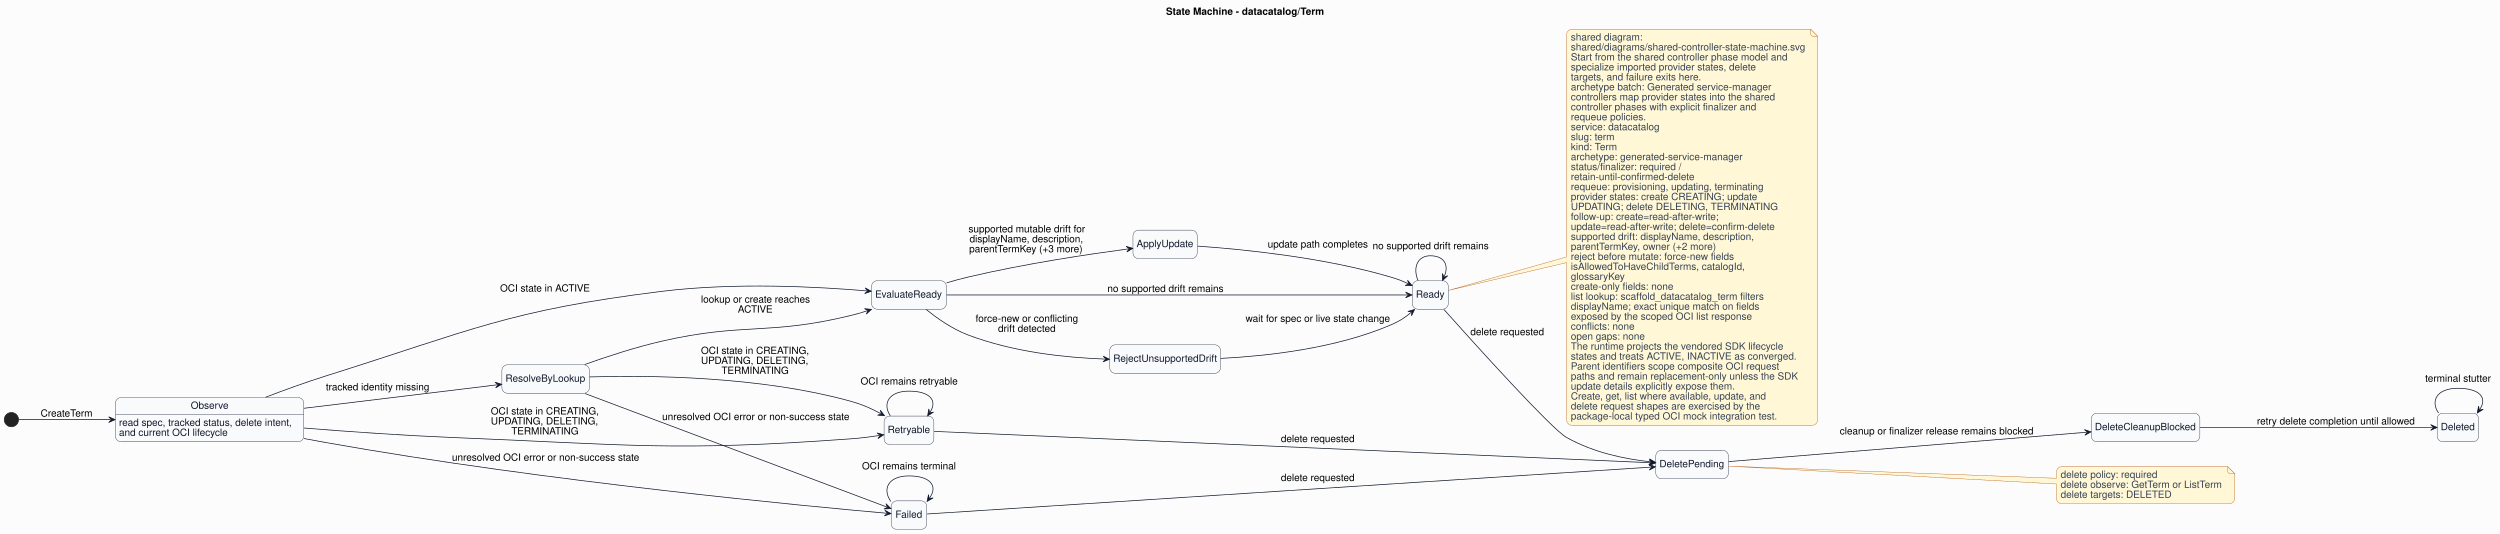
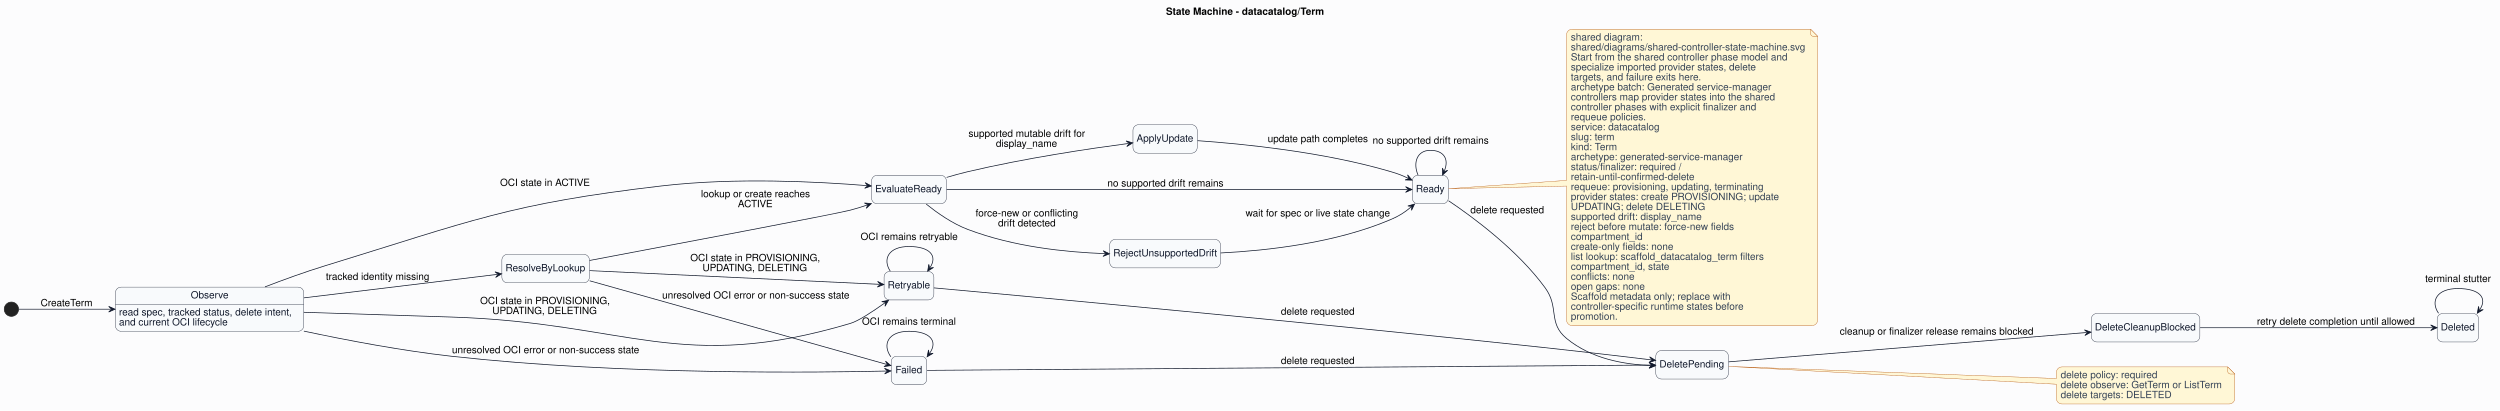
- <svg xmlns="http://www.w3.org/2000/svg" contentStyleType="text/css" data-diagram-type="STATE" height="749px" preserveAspectRatio="none" style="width:3509px;height:749px;background:#FCFCFD;" version="1.1" viewBox="0 0 3509 749" width="3509px" zoomAndPan="magnify">
+ <svg xmlns="http://www.w3.org/2000/svg" contentStyleType="text/css" data-diagram-type="STATE" height="576px" preserveAspectRatio="none" style="width:3509px;height:576px;background:#FCFCFD;" version="1.1" viewBox="0 0 3509 576" width="3509px" zoomAndPan="magnify">
  <defs />
  <g>
-     <rect fill="#FCFCFD" height="749" style="stroke:none;stroke-width:1;" width="3509" x="0" y="0" />
+     <rect fill="#FCFCFD" height="576" style="stroke:none;stroke-width:1;" width="3509" x="0" y="0" />
    <g class="title" data-source-line="10">
      <text fill="#000000" font-family="Helvetica" font-size="14" font-weight="bold" lengthAdjust="spacing" textLength="222.503" x="1636.502" y="20.78">State Machine - datacatalog/Term</text>
    </g>
    <g class="entity" data-qualified-name="observe" id="ent0002">
-       <rect fill="#F8FAFC" height="62" rx="8" ry="8" style="stroke:#0F172A;stroke-width:0.5;" width="264.364" x="162" y="558" />
-       <line style="stroke:#0F172A;stroke-width:0.5;" x1="162" x2="426.364" y1="582" y2="582" />
-       <text fill="#0F172A" font-family="Helvetica" font-size="14" lengthAdjust="spacing" textLength="52.91" x="267.727" y="573.78">Observe</text>
-       <text fill="#0F172A" font-family="Helvetica" font-size="14" lengthAdjust="spacing" textLength="244.364" x="167" y="597.78">read spec, tracked status, delete intent,</text>
-       <text fill="#0F172A" font-family="Helvetica" font-size="14" lengthAdjust="spacing" textLength="153.282" x="167" y="611.78">and current OCI lifecycle</text>
+       <rect fill="#F8FAFC" height="62" rx="8" ry="8" style="stroke:#0F172A;stroke-width:0.5;" width="264.364" x="162" y="403" />
+       <line style="stroke:#0F172A;stroke-width:0.5;" x1="162" x2="426.364" y1="427" y2="427" />
+       <text fill="#0F172A" font-family="Helvetica" font-size="14" lengthAdjust="spacing" textLength="52.91" x="267.727" y="418.78">Observe</text>
+       <text fill="#0F172A" font-family="Helvetica" font-size="14" lengthAdjust="spacing" textLength="244.364" x="167" y="442.78">read spec, tracked status, delete intent,</text>
+       <text fill="#0F172A" font-family="Helvetica" font-size="14" lengthAdjust="spacing" textLength="153.282" x="167" y="456.78">and current OCI lifecycle</text>
    </g>
-     <rect fill="#F8FAFC" height="40" rx="8" ry="8" style="stroke:#0F172A;stroke-width:0.5;" width="104.951" x="1223.36" y="394" />
-     <text fill="#0F172A" font-family="Helvetica" font-size="14" lengthAdjust="spacing" textLength="94.951" x="1228.36" y="417.78">EvaluateReady</text>
-     <rect fill="#F8FAFC" height="40" rx="8" ry="8" style="stroke:#0F172A;stroke-width:0.5;" width="50.469" x="1982.32" y="394" />
-     <text fill="#0F172A" font-family="Helvetica" font-size="14" lengthAdjust="spacing" textLength="40.469" x="1987.32" y="417.78">Ready</text>
-     <rect fill="#F8FAFC" height="40" rx="8" ry="8" style="stroke:#0F172A;stroke-width:0.5;" width="69.917" x="1240.88" y="584" />
-     <text fill="#0F172A" font-family="Helvetica" font-size="14" lengthAdjust="spacing" textLength="59.917" x="1245.88" y="607.78">Retryable</text>
-     <rect fill="#F8FAFC" height="40" rx="8" ry="8" style="stroke:#0F172A;stroke-width:0.5;" width="50" x="1250.84" y="703" />
-     <text fill="#0F172A" font-family="Helvetica" font-size="14" lengthAdjust="spacing" textLength="38.131" x="1256.775" y="726.78">Failed</text>
-     <rect fill="#F8FAFC" height="40" rx="8" ry="8" style="stroke:#0F172A;stroke-width:0.5;" width="122.848" x="704.44" y="512" />
-     <text fill="#0F172A" font-family="Helvetica" font-size="14" lengthAdjust="spacing" textLength="112.848" x="709.44" y="535.78">ResolveByLookup</text>
-     <rect fill="#F8FAFC" height="40" rx="8" ry="8" style="stroke:#0F172A;stroke-width:0.5;" width="155.51" x="1557.56" y="484" />
-     <text fill="#0F172A" font-family="Helvetica" font-size="14" lengthAdjust="spacing" textLength="145.51" x="1562.56" y="507.78">RejectUnsupportedDrift</text>
-     <rect fill="#F8FAFC" height="40" rx="8" ry="8" style="stroke:#0F172A;stroke-width:0.5;" width="90.165" x="1590.23" y="323" />
-     <text fill="#0F172A" font-family="Helvetica" font-size="14" lengthAdjust="spacing" textLength="80.165" x="1595.23" y="346.78">ApplyUpdate</text>
-     <rect fill="#F8FAFC" height="40" rx="8" ry="8" style="stroke:#0F172A;stroke-width:0.5;" width="101.848" x="2324.1" y="632" />
-     <text fill="#0F172A" font-family="Helvetica" font-size="14" lengthAdjust="spacing" textLength="91.848" x="2329.1" y="655.78">DeletePending</text>
-     <rect fill="#F8FAFC" height="40" rx="8" ry="8" style="stroke:#0F172A;stroke-width:0.5;" width="58.255" x="3420.79" y="580" />
-     <text fill="#0F172A" font-family="Helvetica" font-size="14" lengthAdjust="spacing" textLength="48.255" x="3425.79" y="603.78">Deleted</text>
-     <rect fill="#F8FAFC" height="40" rx="8" ry="8" style="stroke:#0F172A;stroke-width:0.5;" width="152.427" x="2935.31" y="580" />
-     <text fill="#0F172A" font-family="Helvetica" font-size="14" lengthAdjust="spacing" textLength="142.427" x="2940.31" y="603.78">DeleteCleanupBlocked</text>
+     <rect fill="#F8FAFC" height="40" rx="8" ry="8" style="stroke:#0F172A;stroke-width:0.5;" width="104.951" x="1223.36" y="246" />
+     <text fill="#0F172A" font-family="Helvetica" font-size="14" lengthAdjust="spacing" textLength="94.951" x="1228.36" y="269.78">EvaluateReady</text>
+     <rect fill="#F8FAFC" height="40" rx="8" ry="8" style="stroke:#0F172A;stroke-width:0.5;" width="50.469" x="1982.32" y="246" />
+     <text fill="#0F172A" font-family="Helvetica" font-size="14" lengthAdjust="spacing" textLength="40.469" x="1987.32" y="269.78">Ready</text>
+     <rect fill="#F8FAFC" height="40" rx="8" ry="8" style="stroke:#0F172A;stroke-width:0.5;" width="69.917" x="1240.88" y="381" />
+     <text fill="#0F172A" font-family="Helvetica" font-size="14" lengthAdjust="spacing" textLength="59.917" x="1245.88" y="404.78">Retryable</text>
+     <rect fill="#F8FAFC" height="40" rx="8" ry="8" style="stroke:#0F172A;stroke-width:0.5;" width="50" x="1250.84" y="500" />
+     <text fill="#0F172A" font-family="Helvetica" font-size="14" lengthAdjust="spacing" textLength="38.131" x="1256.775" y="523.78">Failed</text>
+     <rect fill="#F8FAFC" height="40" rx="8" ry="8" style="stroke:#0F172A;stroke-width:0.5;" width="122.848" x="704.44" y="357" />
+     <text fill="#0F172A" font-family="Helvetica" font-size="14" lengthAdjust="spacing" textLength="112.848" x="709.44" y="380.78">ResolveByLookup</text>
+     <rect fill="#F8FAFC" height="40" rx="8" ry="8" style="stroke:#0F172A;stroke-width:0.5;" width="155.51" x="1557.56" y="336" />
+     <text fill="#0F172A" font-family="Helvetica" font-size="14" lengthAdjust="spacing" textLength="145.51" x="1562.56" y="359.78">RejectUnsupportedDrift</text>
+     <rect fill="#F8FAFC" height="40" rx="8" ry="8" style="stroke:#0F172A;stroke-width:0.5;" width="90.165" x="1590.23" y="175" />
+     <text fill="#0F172A" font-family="Helvetica" font-size="14" lengthAdjust="spacing" textLength="80.165" x="1595.23" y="198.78">ApplyUpdate</text>
+     <rect fill="#F8FAFC" height="40" rx="8" ry="8" style="stroke:#0F172A;stroke-width:0.5;" width="101.848" x="2324.1" y="492" />
+     <text fill="#0F172A" font-family="Helvetica" font-size="14" lengthAdjust="spacing" textLength="91.848" x="2329.1" y="515.78">DeletePending</text>
+     <rect fill="#F8FAFC" height="40" rx="8" ry="8" style="stroke:#0F172A;stroke-width:0.5;" width="58.255" x="3420.79" y="440" />
+     <text fill="#0F172A" font-family="Helvetica" font-size="14" lengthAdjust="spacing" textLength="48.255" x="3425.79" y="463.78">Deleted</text>
+     <rect fill="#F8FAFC" height="40" rx="8" ry="8" style="stroke:#0F172A;stroke-width:0.5;" width="152.427" x="2935.31" y="440" />
+     <text fill="#0F172A" font-family="Helvetica" font-size="14" lengthAdjust="spacing" textLength="142.427" x="2940.31" y="463.78">DeleteCleanupBlocked</text>
    <g class="start_entity" data-qualified-name=".start." data-source-line="32" id="ent0002">
-       <ellipse cx="16" cy="589" fill="#222222" rx="10" ry="10" style="stroke:#222222;stroke-width:1;" />
+       <ellipse cx="16" cy="434" fill="#222222" rx="10" ry="10" style="stroke:#222222;stroke-width:1;" />
    </g>
    <g class="entity" data-qualified-name="GMN2" data-source-line="55" id="ent0003">
-       <path d="M2198.78,49 L2198.78,360.6 L2033.1,407.62 L2198.78,368.6 L2198.78,589 A8,8 0 0 0 2206.78,597 L2543.261,597 A8,8 0 0 0 2551.261,589 L2551.261,51 L2541.261,41 L2206.78,41 A8,8 0 0 0 2198.78,49" fill="#FFF7D6" style="stroke:#B45309;stroke-width:0.5;" />
+       <path d="M2198.78,49 L2198.78,253.16 L2033.1,264.86 L2198.78,261.16 L2198.78,449 A8,8 0 0 0 2206.78,457 L2543.261,457 A8,8 0 0 0 2551.261,449 L2551.261,51 L2541.261,41 L2206.78,41 A8,8 0 0 0 2198.78,49" fill="#FFF7D6" style="stroke:#B45309;stroke-width:0.5;" />
      <path d="M2541.261,41 L2541.261,47 A4,4 0 0 0 2545.261,51 L2551.261,51 L2541.261,41" fill="#FFF7D6" style="stroke:#B45309;stroke-width:0.5;" />
      <text fill="#334155" font-family="Helvetica" font-size="14" lengthAdjust="spacing" textLength="101.165" x="2204.78" y="56.78">shared diagram:</text>
      <text fill="#334155" font-family="Helvetica" font-size="14" lengthAdjust="spacing" textLength="331.481" x="2204.78" y="70.78">shared/diagrams/shared-controller-state-machine.svg</text>
      <text fill="#334155" font-family="Helvetica" font-size="14" lengthAdjust="spacing" textLength="304.274" x="2204.78" y="84.78">Start from the shared controller phase model and</text>
      <text fill="#334155" font-family="Helvetica" font-size="14" lengthAdjust="spacing" textLength="261.468" x="2204.78" y="98.78">specialize imported provider states, delete</text>
      <text fill="#334155" font-family="Helvetica" font-size="14" lengthAdjust="spacing" textLength="184.434" x="2204.78" y="112.78">targets, and failure exits here.</text>
      <text fill="#334155" font-family="Helvetica" font-size="14" lengthAdjust="spacing" textLength="281.709" x="2204.78" y="126.78">archetype batch: Generated service-manager</text>
      <text fill="#334155" font-family="Helvetica" font-size="14" lengthAdjust="spacing" textLength="287.923" x="2204.78" y="140.78">controllers map provider states into the shared</text>
      <text fill="#334155" font-family="Helvetica" font-size="14" lengthAdjust="spacing" textLength="261.461" x="2204.78" y="154.78">controller phases with explicit finalizer and</text>
      <text fill="#334155" font-family="Helvetica" font-size="14" lengthAdjust="spacing" textLength="105.848" x="2204.78" y="168.78">requeue policies.</text>
      <text fill="#334155" font-family="Helvetica" font-size="14" lengthAdjust="spacing" textLength="124.517" x="2204.78" y="182.78">service: datacatalog</text>
      <text fill="#334155" font-family="Helvetica" font-size="14" lengthAdjust="spacing" textLength="61.462" x="2204.78" y="196.78">slug: term</text>
      <text fill="#334155" font-family="Helvetica" font-size="14" lengthAdjust="spacing" textLength="66.124" x="2204.78" y="210.78">kind: Term</text>
      <text fill="#334155" font-family="Helvetica" font-size="14" lengthAdjust="spacing" textLength="241.24" x="2204.78" y="224.78">archetype: generated-service-manager</text>
      <text fill="#334155" font-family="Helvetica" font-size="14" lengthAdjust="spacing" textLength="156.406" x="2204.78" y="238.78">status/finalizer: required /</text>
      <text fill="#334155" font-family="Helvetica" font-size="14" lengthAdjust="spacing" textLength="174.303" x="2204.78" y="252.78">retain-until-confirmed-delete</text>
      <text fill="#334155" font-family="Helvetica" font-size="14" lengthAdjust="spacing" textLength="272.398" x="2204.78" y="266.78">requeue: provisioning, updating, terminating</text>
-       <text fill="#334155" font-family="Helvetica" font-size="14" lengthAdjust="spacing" textLength="265.337" x="2204.78" y="280.78">provider states: create CREATING; update</text>
-       <text fill="#334155" font-family="Helvetica" font-size="14" lengthAdjust="spacing" textLength="296.386" x="2204.78" y="294.78">UPDATING; delete DELETING, TERMINATING</text>
-       <text fill="#334155" font-family="Helvetica" font-size="14" lengthAdjust="spacing" textLength="209.699" x="2204.78" y="308.78">follow-up: create=read-after-write;</text>
-       <text fill="#334155" font-family="Helvetica" font-size="14" lengthAdjust="spacing" textLength="288.716" x="2204.78" y="322.78">update=read-after-write; delete=confirm-delete</text>
-       <text fill="#334155" font-family="Helvetica" font-size="14" lengthAdjust="spacing" textLength="257.571" x="2204.78" y="336.78">supported drift: displayName, description,</text>
-       <text fill="#334155" font-family="Helvetica" font-size="14" lengthAdjust="spacing" textLength="207.355" x="2204.78" y="350.78">parentTermKey, owner (+2 more)</text>
-       <text fill="#334155" font-family="Helvetica" font-size="14" lengthAdjust="spacing" textLength="230.33" x="2204.78" y="364.78">reject before mutate: force-new fields</text>
-       <text fill="#334155" font-family="Helvetica" font-size="14" lengthAdjust="spacing" textLength="248.213" x="2204.78" y="378.78">isAllowedToHaveChildTerms, catalogId,</text>
-       <text fill="#334155" font-family="Helvetica" font-size="14" lengthAdjust="spacing" textLength="76.255" x="2204.78" y="392.78">glossaryKey</text>
-       <text fill="#334155" font-family="Helvetica" font-size="14" lengthAdjust="spacing" textLength="144.751" x="2204.78" y="406.78">create-only fields: none</text>
-       <text fill="#334155" font-family="Helvetica" font-size="14" lengthAdjust="spacing" textLength="271.585" x="2204.78" y="420.78">list lookup: scaffold_datacatalog_term filters</text>
-       <text fill="#334155" font-family="Helvetica" font-size="14" lengthAdjust="spacing" textLength="266.144" x="2204.78" y="434.78">displayName; exact unique match on fields</text>
-       <text fill="#334155" font-family="Helvetica" font-size="14" lengthAdjust="spacing" textLength="255.254" x="2204.78" y="448.78">exposed by the scoped OCI list response</text>
-       <text fill="#334155" font-family="Helvetica" font-size="14" lengthAdjust="spacing" textLength="89.496" x="2204.78" y="462.78">conflicts: none</text>
-       <text fill="#334155" font-family="Helvetica" font-size="14" lengthAdjust="spacing" textLength="104.316" x="2204.78" y="476.78">open gaps: none</text>
-       <text fill="#334155" font-family="Helvetica" font-size="14" lengthAdjust="spacing" textLength="299.585" x="2204.78" y="490.78">The runtime projects the vendored SDK lifecycle</text>
-       <text fill="#334155" font-family="Helvetica" font-size="14" lengthAdjust="spacing" textLength="322.137" x="2204.78" y="504.78">states and treats ACTIVE, INACTIVE as converged.</text>
-       <text fill="#334155" font-family="Helvetica" font-size="14" lengthAdjust="spacing" textLength="293.364" x="2204.78" y="518.78">Parent identifiers scope composite OCI request</text>
-       <text fill="#334155" font-family="Helvetica" font-size="14" lengthAdjust="spacing" textLength="319.84" x="2204.78" y="532.78">paths and remain replacement-only unless the SDK</text>
-       <text fill="#334155" font-family="Helvetica" font-size="14" lengthAdjust="spacing" textLength="231.909" x="2204.78" y="546.78">update details explicitly expose them.</text>
-       <text fill="#334155" font-family="Helvetica" font-size="14" lengthAdjust="spacing" textLength="277.06" x="2204.78" y="560.78">Create, get, list where available, update, and</text>
-       <text fill="#334155" font-family="Helvetica" font-size="14" lengthAdjust="spacing" textLength="267.723" x="2204.78" y="574.78">delete request shapes are exercised by the</text>
-       <text fill="#334155" font-family="Helvetica" font-size="14" lengthAdjust="spacing" textLength="290.254" x="2204.78" y="588.78">package-local typed OCI mock integration test.</text>
+       <text fill="#334155" font-family="Helvetica" font-size="14" lengthAdjust="spacing" textLength="295.682" x="2204.78" y="280.78">provider states: create PROVISIONING; update</text>
+       <text fill="#334155" font-family="Helvetica" font-size="14" lengthAdjust="spacing" textLength="192.165" x="2204.78" y="294.78">UPDATING; delete DELETING</text>
+       <text fill="#334155" font-family="Helvetica" font-size="14" lengthAdjust="spacing" textLength="183.661" x="2204.78" y="308.78">supported drift: display_name</text>
+       <text fill="#334155" font-family="Helvetica" font-size="14" lengthAdjust="spacing" textLength="230.33" x="2204.78" y="322.78">reject before mutate: force-new fields</text>
+       <text fill="#334155" font-family="Helvetica" font-size="14" lengthAdjust="spacing" textLength="100.379" x="2204.78" y="336.78">compartment_id</text>
+       <text fill="#334155" font-family="Helvetica" font-size="14" lengthAdjust="spacing" textLength="144.751" x="2204.78" y="350.78">create-only fields: none</text>
+       <text fill="#334155" font-family="Helvetica" font-size="14" lengthAdjust="spacing" textLength="271.585" x="2204.78" y="364.78">list lookup: scaffold_datacatalog_term filters</text>
+       <text fill="#334155" font-family="Helvetica" font-size="14" lengthAdjust="spacing" textLength="138.51" x="2204.78" y="378.78">compartment_id, state</text>
+       <text fill="#334155" font-family="Helvetica" font-size="14" lengthAdjust="spacing" textLength="89.496" x="2204.78" y="392.78">conflicts: none</text>
+       <text fill="#334155" font-family="Helvetica" font-size="14" lengthAdjust="spacing" textLength="104.316" x="2204.78" y="406.78">open gaps: none</text>
+       <text fill="#334155" font-family="Helvetica" font-size="14" lengthAdjust="spacing" textLength="224.902" x="2204.78" y="420.78">Scaffold metadata only; replace with</text>
+       <text fill="#334155" font-family="Helvetica" font-size="14" lengthAdjust="spacing" textLength="244.323" x="2204.78" y="434.78">controller-specific runtime states before</text>
+       <text fill="#334155" font-family="Helvetica" font-size="14" lengthAdjust="spacing" textLength="66.144" x="2204.78" y="448.78">promotion.</text>
    </g>
-     <g class="entity" data-qualified-name="GMN5" data-source-line="96" id="ent0006">
-       <path d="M2886.27,663 L2886.27,671.3 L2426.34,654.3 L2886.27,679.3 L2886.27,699 A8,8 0 0 0 2894.27,707 L3128.793,707 A8,8 0 0 0 3136.793,699 L3136.793,665 L3126.793,655 L2894.27,655 A8,8 0 0 0 2886.27,663" fill="#FFF7D6" style="stroke:#B45309;stroke-width:0.5;" />
-       <path d="M3126.793,655 L3126.793,661 A4,4 0 0 0 3130.793,665 L3136.793,665 L3126.793,655" fill="#FFF7D6" style="stroke:#B45309;stroke-width:0.5;" />
-       <text fill="#334155" font-family="Helvetica" font-size="14" lengthAdjust="spacing" textLength="136.972" x="2892.27" y="670.78">delete policy: required</text>
-       <text fill="#334155" font-family="Helvetica" font-size="14" lengthAdjust="spacing" textLength="229.523" x="2892.27" y="684.78">delete observe: GetTerm or ListTerm</text>
-       <text fill="#334155" font-family="Helvetica" font-size="14" lengthAdjust="spacing" textLength="157.185" x="2892.27" y="698.78">delete targets: DELETED</text>
+     <g class="entity" data-qualified-name="GMN5" data-source-line="86" id="ent0006">
+       <path d="M2886.27,523 L2886.27,531.3 L2426.34,514.3 L2886.27,539.3 L2886.27,559 A8,8 0 0 0 2894.27,567 L3128.793,567 A8,8 0 0 0 3136.793,559 L3136.793,525 L3126.793,515 L2894.27,515 A8,8 0 0 0 2886.27,523" fill="#FFF7D6" style="stroke:#B45309;stroke-width:0.5;" />
+       <path d="M3126.793,515 L3126.793,521 A4,4 0 0 0 3130.793,525 L3136.793,525 L3126.793,515" fill="#FFF7D6" style="stroke:#B45309;stroke-width:0.5;" />
+       <text fill="#334155" font-family="Helvetica" font-size="14" lengthAdjust="spacing" textLength="136.972" x="2892.27" y="530.78">delete policy: required</text>
+       <text fill="#334155" font-family="Helvetica" font-size="14" lengthAdjust="spacing" textLength="229.523" x="2892.27" y="544.78">delete observe: GetTerm or ListTerm</text>
+       <text fill="#334155" font-family="Helvetica" font-size="14" lengthAdjust="spacing" textLength="157.185" x="2892.27" y="558.78">delete targets: DELETED</text>
    </g>
    <g class="link" data-entity-1="ent0002" data-entity-2="ent0002" data-link-type="dependency" data-source-line="32" id="lnk3">
-       <path d="M26.19,589 C48.04,589 99.5,589 155.53,589" fill="none" id="*start*-to-observe" style="stroke:#0F172A;stroke-width:1;" />
-       <polygon fill="#0F172A" points="161.53,589,152.53,585,156.53,589,152.53,593,161.53,589" style="stroke:#0F172A;stroke-width:1;" />
-       <text fill="#000000" font-family="Helvetica" font-size="14" lengthAdjust="spacing" textLength="74.683" x="57" y="584.78">CreateTerm</text>
+       <path d="M26.19,434 C48.04,434 99.5,434 155.53,434" fill="none" id="*start*-to-observe" style="stroke:#0F172A;stroke-width:1;" />
+       <polygon fill="#0F172A" points="161.53,434,152.53,430,156.53,434,152.53,438,161.53,434" style="stroke:#0F172A;stroke-width:1;" />
+       <text fill="#000000" font-family="Helvetica" font-size="14" lengthAdjust="spacing" textLength="74.683" x="57" y="429.78">CreateTerm</text>
    </g>
    <g class="link" data-entity-1="ent0002" data-entity-2="ent0007" data-link-type="dependency" data-source-line="33" id="lnk4">
-       <path d="M426.64,573.05 C517.55,562.01 628.334,548.573 698.184,540.093" fill="none" id="observe-to-resolve_by_lookup" style="stroke:#0F172A;stroke-width:1;" />
-       <polygon fill="#0F172A" points="704.14,539.37,694.723,536.484,699.176,539.973,695.688,544.426,704.14,539.37" style="stroke:#0F172A;stroke-width:1;" />
-       <text fill="#000000" font-family="Helvetica" font-size="14" lengthAdjust="spacing" textLength="145.503" x="457.36" y="547.84">tracked identity missing</text>
+       <path d="M426.64,418.05 C517.55,407.01 628.334,393.573 698.184,385.093" fill="none" id="observe-to-resolve_by_lookup" style="stroke:#0F172A;stroke-width:1;" />
+       <polygon fill="#0F172A" points="704.14,384.37,694.723,381.484,699.176,384.973,695.688,389.425,704.14,384.37" style="stroke:#0F172A;stroke-width:1;" />
+       <text fill="#000000" font-family="Helvetica" font-size="14" lengthAdjust="spacing" textLength="145.503" x="457.36" y="392.84">tracked identity missing</text>
    </g>
    <g class="link" data-entity-1="ent0007" data-entity-2="ent0003" data-link-type="dependency" data-source-line="34" id="lnk5">
-       <path d="M820.74,511.59 C851.81,500.51 891.84,487.4 928.36,479 C1044.2,452.36 1077.87,471.08 1193.36,443 C1203.14,440.62 1207.696,439.422 1217.486,436.112" fill="none" id="resolve_by_lookup-to-evaluate_ready" style="stroke:#0F172A;stroke-width:1;" />
-       <polygon fill="#0F172A" points="1223.17,434.19,1213.363,433.283,1218.433,435.791,1215.925,440.862,1223.17,434.19" style="stroke:#0F172A;stroke-width:1;" />
-       <text fill="#000000" font-family="Helvetica" font-size="14" lengthAdjust="spacing" textLength="154.089" x="983.86" y="424.78">lookup or create reaches</text>
-       <text fill="#000000" font-family="Helvetica" font-size="14" lengthAdjust="spacing" textLength="50.565" x="1035.622" y="438.78">ACTIVE</text>
+       <path d="M827.57,365.58 C941.1,344.19 1175.77,299.79 1193.36,295 C1203.07,292.36 1207.604,291.054 1217.384,287.704" fill="none" id="resolve_by_lookup-to-evaluate_ready" style="stroke:#0F172A;stroke-width:1;" />
+       <polygon fill="#0F172A" points="1223.06,285.76,1213.249,284.892,1218.33,287.38,1215.842,292.461,1223.06,285.76" style="stroke:#0F172A;stroke-width:1;" />
+       <text fill="#000000" font-family="Helvetica" font-size="14" lengthAdjust="spacing" textLength="154.089" x="983.86" y="276.78">lookup or create reaches</text>
+       <text fill="#000000" font-family="Helvetica" font-size="14" lengthAdjust="spacing" textLength="50.565" x="1035.622" y="290.78">ACTIVE</text>
    </g>
    <g class="link" data-entity-1="ent0007" data-entity-2="ent0005" data-link-type="dependency" data-source-line="35" id="lnk6">
-       <path d="M827.46,529.04 C911.3,526.6 1066.7,528.03 1193.36,563 C1210,567.59 1221.971,572.84 1236.291,580.64" fill="none" id="resolve_by_lookup-to-retryable" style="stroke:#0F172A;stroke-width:1;" />
-       <polygon fill="#0F172A" points="1241.56,583.51,1235.57,575.692,1237.169,581.118,1231.743,582.718,1241.56,583.51" style="stroke:#0F172A;stroke-width:1;" />
-       <text fill="#000000" font-family="Helvetica" font-size="14" lengthAdjust="spacing" textLength="154.034" x="983.86" y="496.78">OCI state in CREATING,</text>
-       <text fill="#000000" font-family="Helvetica" font-size="14" lengthAdjust="spacing" textLength="154.02" x="983.867" y="510.78">UPDATING, DELETING,</text>
-       <text fill="#000000" font-family="Helvetica" font-size="14" lengthAdjust="spacing" textLength="96.441" x="1012.656" y="524.78">TERMINATING</text>
+       <path d="M827.63,379.87 C935.21,384.95 1149.807,395.097 1234.597,399.097" fill="none" id="resolve_by_lookup-to-retryable" style="stroke:#0F172A;stroke-width:1;" />
+       <polygon fill="#0F172A" points="1240.59,399.38,1231.789,394.96,1235.596,399.144,1231.411,402.951,1240.59,399.38" style="stroke:#0F172A;stroke-width:1;" />
+       <text fill="#000000" font-family="Helvetica" font-size="14" lengthAdjust="spacing" textLength="184.379" x="968.86" y="366.54">OCI state in PROVISIONING,</text>
+       <text fill="#000000" font-family="Helvetica" font-size="14" lengthAdjust="spacing" textLength="150.131" x="985.984" y="380.54">UPDATING, DELETING</text>
    </g>
    <g class="link" data-entity-1="ent0007" data-entity-2="ent0006" data-link-type="dependency" data-source-line="36" id="lnk7">
-       <path d="M821.23,552.44 C930.52,593.53 1167.404,682.598 1244.904,711.748" fill="none" id="resolve_by_lookup-to-failed" style="stroke:#0F172A;stroke-width:1;" />
-       <polygon fill="#0F172A" points="1250.52,713.86,1243.504,706.948,1245.84,712.1,1240.688,714.436,1250.52,713.86" style="stroke:#0F172A;stroke-width:1;" />
-       <text fill="#000000" font-family="Helvetica" font-size="14" lengthAdjust="spacing" textLength="263.778" x="929.36" y="589.56">unresolved OCI error or non-success state</text>
+       <path d="M827.63,394.11 C939.69,425.65 1168.585,490.083 1244.675,511.513" fill="none" id="resolve_by_lookup-to-failed" style="stroke:#0F172A;stroke-width:1;" />
+       <polygon fill="#0F172A" points="1250.45,513.14,1242.871,506.85,1245.637,511.784,1240.703,514.55,1250.45,513.14" style="stroke:#0F172A;stroke-width:1;" />
+       <text fill="#000000" font-family="Helvetica" font-size="14" lengthAdjust="spacing" textLength="263.778" x="929.36" y="419.03">unresolved OCI error or non-success state</text>
    </g>
    <g class="link" data-entity-1="ent0002" data-entity-2="ent0003" data-link-type="dependency" data-source-line="37" id="lnk8">
-       <path d="M372.84,557.55 C399.14,547.45 428.82,536.65 456.36,528 C662.76,463.16 713.67,435.65 928.36,409 C1032.24,396.11 1148.992,402.543 1216.961,408.312" fill="none" id="observe-to-evaluate_ready" style="stroke:#0F172A;stroke-width:1;" />
-       <polygon fill="#0F172A" points="1222.94,408.82,1214.311,404.073,1217.958,408.397,1213.634,412.044,1222.94,408.82" style="stroke:#0F172A;stroke-width:1;" />
-       <text fill="#000000" font-family="Helvetica" font-size="14" lengthAdjust="spacing" textLength="128.372" x="701.86" y="409.24">OCI state in ACTIVE</text>
+       <path d="M371.96,402.64 C398.45,392.43 428.47,381.55 456.36,373 C662.5,309.82 714.22,286.06 928.36,261 C1032.33,248.83 1149.05,255.034 1216.99,260.554" fill="none" id="observe-to-evaluate_ready" style="stroke:#0F172A;stroke-width:1;" />
+       <polygon fill="#0F172A" points="1222.97,261.04,1214.323,256.324,1217.986,260.635,1213.676,264.298,1222.97,261.04" style="stroke:#0F172A;stroke-width:1;" />
+       <text fill="#000000" font-family="Helvetica" font-size="14" lengthAdjust="spacing" textLength="128.372" x="701.86" y="260.95">OCI state in ACTIVE</text>
    </g>
    <g class="link" data-entity-1="ent0002" data-entity-2="ent0005" data-link-type="dependency" data-source-line="38" id="lnk9">
-       <path d="M426.76,600.78 C489.29,605.86 565.13,611.25 633.36,614 C882.05,624.02 945.14,634.18 1193.36,616 C1208.91,614.86 1220.055,613.469 1234.545,611.149" fill="none" id="observe-to-retryable" style="stroke:#0F172A;stroke-width:1;" />
-       <polygon fill="#0F172A" points="1240.47,610.2,1230.951,607.673,1235.533,610.99,1232.216,615.573,1240.47,610.2" style="stroke:#0F172A;stroke-width:1;" />
-       <text fill="#000000" font-family="Helvetica" font-size="14" lengthAdjust="spacing" textLength="154.034" x="688.86" y="581.78">OCI state in CREATING,</text>
-       <text fill="#000000" font-family="Helvetica" font-size="14" lengthAdjust="spacing" textLength="154.02" x="688.867" y="595.78">UPDATING, DELETING,</text>
-       <text fill="#000000" font-family="Helvetica" font-size="14" lengthAdjust="spacing" textLength="96.441" x="717.656" y="609.78">TERMINATING</text>
+       <path d="M426.47,438.33 C489.11,440.38 565.11,442.85 633.36,445 C882.16,452.84 954.72,524.79 1193.36,454 C1204.77,450.62 1223.445,438.364 1242.305,424.914" fill="none" id="observe-to-retryable" style="stroke:#0F172A;stroke-width:1;" />
+       <polygon fill="#0F172A" points="1247.19,421.43,1237.54,423.399,1243.119,424.333,1242.185,429.912,1247.19,421.43" style="stroke:#0F172A;stroke-width:1;" />
+       <text fill="#000000" font-family="Helvetica" font-size="14" lengthAdjust="spacing" textLength="184.379" x="673.86" y="426.78">OCI state in PROVISIONING,</text>
+       <text fill="#000000" font-family="Helvetica" font-size="14" lengthAdjust="spacing" textLength="150.131" x="690.984" y="440.78">UPDATING, DELETING</text>
    </g>
    <g class="link" data-entity-1="ent0002" data-entity-2="ent0006" data-link-type="dependency" data-source-line="39" id="lnk10">
-       <path d="M426.61,615.53 C436.67,617.43 446.67,619.27 456.36,621 C767.91,676.55 1145.553,711.674 1244.623,720.394" fill="none" id="observe-to-failed" style="stroke:#0F172A;stroke-width:1;" />
-       <polygon fill="#0F172A" points="1250.6,720.92,1241.985,716.146,1245.619,720.482,1241.284,724.115,1250.6,720.92" style="stroke:#0F172A;stroke-width:1;" />
-       <text fill="#000000" font-family="Helvetica" font-size="14" lengthAdjust="spacing" textLength="263.778" x="634.36" y="646.68">unresolved OCI error or non-success state</text>
+       <path d="M426.52,464.76 C488.83,478.03 564.56,492.26 633.36,500 C872.8,526.92 1159.452,522.769 1244.562,520.789" fill="none" id="observe-to-failed" style="stroke:#0F172A;stroke-width:1;" />
+       <polygon fill="#0F172A" points="1250.56,520.65,1241.469,516.86,1245.561,520.766,1241.656,524.858,1250.56,520.65" style="stroke:#0F172A;stroke-width:1;" />
+       <text fill="#000000" font-family="Helvetica" font-size="14" lengthAdjust="spacing" textLength="263.778" x="634.36" y="495.78">unresolved OCI error or non-success state</text>
    </g>
    <g class="link" data-entity-1="ent0003" data-entity-2="ent0008" data-link-type="dependency" data-source-line="40" id="lnk11">
-       <path d="M1300.06,434.48 C1315.49,446.89 1336.81,461.85 1358.32,470 C1422.53,494.35 1494.604,501.906 1551.304,504.026" fill="none" id="evaluate_ready-to-reject_unsupported_drift" style="stroke:#0F172A;stroke-width:1;" />
-       <polygon fill="#0F172A" points="1557.3,504.25,1548.456,499.916,1552.303,504.063,1548.157,507.911,1557.3,504.25" style="stroke:#0F172A;stroke-width:1;" />
-       <text fill="#000000" font-family="Helvetica" font-size="14" lengthAdjust="spacing" textLength="143.951" x="1369.32" y="451.78">force-new or conflicting</text>
-       <text fill="#000000" font-family="Helvetica" font-size="14" lengthAdjust="spacing" textLength="80.938" x="1400.827" y="465.78">drift detected</text>
+       <path d="M1300.06,286.48 C1315.49,298.89 1336.81,313.85 1358.32,322 C1422.53,346.35 1494.604,353.906 1551.304,356.026" fill="none" id="evaluate_ready-to-reject_unsupported_drift" style="stroke:#0F172A;stroke-width:1;" />
+       <polygon fill="#0F172A" points="1557.3,356.25,1548.456,351.916,1552.303,356.063,1548.157,359.911,1557.3,356.25" style="stroke:#0F172A;stroke-width:1;" />
+       <text fill="#000000" font-family="Helvetica" font-size="14" lengthAdjust="spacing" textLength="143.951" x="1369.32" y="303.78">force-new or conflicting</text>
+       <text fill="#000000" font-family="Helvetica" font-size="14" lengthAdjust="spacing" textLength="80.938" x="1400.827" y="317.78">drift detected</text>
    </g>
    <g class="link" data-entity-1="ent0008" data-entity-2="ent0004" data-link-type="dependency" data-source-line="41" id="lnk12">
-       <path d="M1713.32,503.06 C1779.2,499.77 1875.3,489 1952.32,456 C1964.36,450.84 1971.48,446.236 1980.92,438.246" fill="none" id="reject_unsupported_drift-to-ready" style="stroke:#0F172A;stroke-width:1;" />
-       <polygon fill="#0F172A" points="1985.5,434.37,1976.046,437.131,1981.684,437.6,1981.215,443.238,1985.5,434.37" style="stroke:#0F172A;stroke-width:1;" />
-       <text fill="#000000" font-family="Helvetica" font-size="14" lengthAdjust="spacing" textLength="203.882" x="1748.32" y="451.78">wait for spec or live state change</text>
+       <path d="M1713.32,355.06 C1779.2,351.77 1875.3,341 1952.32,308 C1964.36,302.84 1971.48,298.236 1980.92,290.246" fill="none" id="reject_unsupported_drift-to-ready" style="stroke:#0F172A;stroke-width:1;" />
+       <polygon fill="#0F172A" points="1985.5,286.37,1976.046,289.131,1981.684,289.6,1981.215,295.238,1985.5,286.37" style="stroke:#0F172A;stroke-width:1;" />
+       <text fill="#000000" font-family="Helvetica" font-size="14" lengthAdjust="spacing" textLength="203.882" x="1748.32" y="303.78">wait for spec or live state change</text>
    </g>
    <g class="link" data-entity-1="ent0003" data-entity-2="ent0009" data-link-type="dependency" data-source-line="42" id="lnk13">
-       <path d="M1328.72,396.96 C1338.49,394.07 1348.67,391.27 1358.32,389 C1439.17,369.95 1529.202,356.61 1584.032,349.33" fill="none" id="evaluate_ready-to-apply_update" style="stroke:#0F172A;stroke-width:1;" />
-       <polygon fill="#0F172A" points="1589.98,348.54,1580.532,345.759,1585.024,349.198,1581.585,353.69,1589.98,348.54" style="stroke:#0F172A;stroke-width:1;" />
-       <text fill="#000000" font-family="Helvetica" font-size="14" lengthAdjust="spacing" textLength="163.42" x="1359.32" y="326.09">supported mutable drift for</text>
-       <text fill="#000000" font-family="Helvetica" font-size="14" lengthAdjust="spacing" textLength="160.296" x="1360.882" y="340.09">displayName, description,</text>
-       <text fill="#000000" font-family="Helvetica" font-size="14" lengthAdjust="spacing" textLength="161.444" x="1360.308" y="354.09">parentTermKey (+3 more)</text>
+       <path d="M1328.72,248.96 C1338.49,246.07 1348.67,243.27 1358.32,241 C1439.17,221.95 1529.202,208.61 1584.032,201.33" fill="none" id="evaluate_ready-to-apply_update" style="stroke:#0F172A;stroke-width:1;" />
+       <polygon fill="#0F172A" points="1589.98,200.54,1580.532,197.759,1585.024,201.198,1581.585,205.69,1589.98,200.54" style="stroke:#0F172A;stroke-width:1;" />
+       <text fill="#000000" font-family="Helvetica" font-size="14" lengthAdjust="spacing" textLength="163.42" x="1359.32" y="192.09">supported mutable drift for</text>
+       <text fill="#000000" font-family="Helvetica" font-size="14" lengthAdjust="spacing" textLength="86.386" x="1397.837" y="206.09">display_name</text>
    </g>
    <g class="link" data-entity-1="ent0009" data-entity-2="ent0004" data-link-type="dependency" data-source-line="43" id="lnk14">
-       <path d="M1680.88,345.45 C1742.86,349.76 1858.1,361.07 1952.32,389 C1962.36,391.98 1967.503,393.9 1976.612,398.28" fill="none" id="apply_update-to-ready" style="stroke:#0F172A;stroke-width:1;" />
-       <polygon fill="#0F172A" points="1982.02,400.88,1975.642,393.375,1977.514,398.714,1972.176,400.585,1982.02,400.88" style="stroke:#0F172A;stroke-width:1;" />
-       <text fill="#000000" font-family="Helvetica" font-size="14" lengthAdjust="spacing" textLength="141.654" x="1779.32" y="347.45">update path completes</text>
+       <path d="M1680.88,197.45 C1742.86,201.76 1858.1,213.07 1952.32,241 C1962.36,243.98 1967.503,245.9 1976.612,250.28" fill="none" id="apply_update-to-ready" style="stroke:#0F172A;stroke-width:1;" />
+       <polygon fill="#0F172A" points="1982.02,252.88,1975.642,245.375,1977.514,250.714,1972.176,252.585,1982.02,252.88" style="stroke:#0F172A;stroke-width:1;" />
+       <text fill="#000000" font-family="Helvetica" font-size="14" lengthAdjust="spacing" textLength="141.654" x="1779.32" y="199.45">update path completes</text>
    </g>
    <g class="link" data-entity-1="ent0003" data-entity-2="ent0004" data-link-type="dependency" data-source-line="44" id="lnk15">
-       <path d="M1328.73,414 C1473.46,414 1871.77,414 1975.86,414" fill="none" id="evaluate_ready-to-ready" style="stroke:#0F172A;stroke-width:1;" />
-       <polygon fill="#0F172A" points="1981.86,414,1972.86,410,1976.86,414,1972.86,418,1981.86,414" style="stroke:#0F172A;stroke-width:1;" />
-       <text fill="#000000" font-family="Helvetica" font-size="14" lengthAdjust="spacing" textLength="162.641" x="1554.32" y="409.78">no supported drift remains</text>
+       <path d="M1328.73,266 C1473.46,266 1871.77,266 1975.86,266" fill="none" id="evaluate_ready-to-ready" style="stroke:#0F172A;stroke-width:1;" />
+       <polygon fill="#0F172A" points="1981.86,266,1972.86,262,1976.86,266,1972.86,270,1981.86,266" style="stroke:#0F172A;stroke-width:1;" />
+       <text fill="#000000" font-family="Helvetica" font-size="14" lengthAdjust="spacing" textLength="162.641" x="1554.32" y="261.78">no supported drift remains</text>
    </g>
    <g class="link" data-entity-1="ent0004" data-entity-2="ent0004" data-link-type="dependency" data-source-line="45" id="lnk16">
-       <path d="M1990.35,393.69 C1983,376.73 1988.74,359 2007.55,359 C2026.36,359 2034.486,371.225 2027.136,388.185" fill="none" id="ready-to-ready" style="stroke:#0F172A;stroke-width:1;" />
-       <polygon fill="#0F172A" points="2024.75,393.69,2031.999,387.023,2026.738,389.102,2024.659,383.842,2024.75,393.69" style="stroke:#0F172A;stroke-width:1;" />
-       <text fill="#000000" font-family="Helvetica" font-size="14" lengthAdjust="spacing" textLength="162.641" x="1926.55" y="349.78">no supported drift remains</text>
+       <path d="M1990.35,245.69 C1983,228.73 1988.74,211 2007.55,211 C2026.36,211 2034.486,223.225 2027.136,240.185" fill="none" id="ready-to-ready" style="stroke:#0F172A;stroke-width:1;" />
+       <polygon fill="#0F172A" points="2024.75,245.69,2031.999,239.023,2026.738,241.102,2024.659,235.842,2024.75,245.69" style="stroke:#0F172A;stroke-width:1;" />
+       <text fill="#000000" font-family="Helvetica" font-size="14" lengthAdjust="spacing" textLength="162.641" x="1926.55" y="201.78">no supported drift remains</text>
    </g>
    <g class="link" data-entity-1="ent0005" data-entity-2="ent0005" data-link-type="dependency" data-source-line="46" id="lnk17">
-       <path d="M1249.63,583.69 C1238.42,566.73 1247.16,549 1275.84,549 C1304.52,549 1316.556,561.723 1305.356,578.683" fill="none" id="retryable-to-retryable" style="stroke:#0F172A;stroke-width:1;" />
-       <polygon fill="#0F172A" points="1302.05,583.69,1310.347,578.384,1304.805,579.518,1303.672,573.976,1302.05,583.69" style="stroke:#0F172A;stroke-width:1;" />
-       <text fill="#000000" font-family="Helvetica" font-size="14" lengthAdjust="spacing" textLength="136.931" x="1207.84" y="539.78">OCI remains retryable</text>
+       <path d="M1249.63,380.69 C1238.42,363.73 1247.16,346 1275.84,346 C1304.52,346 1316.556,358.723 1305.356,375.683" fill="none" id="retryable-to-retryable" style="stroke:#0F172A;stroke-width:1;" />
+       <polygon fill="#0F172A" points="1302.05,380.69,1310.347,375.384,1304.805,376.518,1303.672,370.976,1302.05,380.69" style="stroke:#0F172A;stroke-width:1;" />
+       <text fill="#000000" font-family="Helvetica" font-size="14" lengthAdjust="spacing" textLength="136.931" x="1207.84" y="336.78">OCI remains retryable</text>
    </g>
    <g class="link" data-entity-1="ent0006" data-entity-2="ent0006" data-link-type="dependency" data-source-line="47" id="lnk18">
-       <path d="M1250.41,703.83 C1238.04,686.53 1246.52,668 1275.84,668 C1305.16,668 1317.13,681.649 1304.76,698.949" fill="none" id="failed-to-failed" style="stroke:#0F172A;stroke-width:1;" />
-       <polygon fill="#0F172A" points="1301.27,703.83,1309.758,698.836,1304.178,699.763,1303.251,694.182,1301.27,703.83" style="stroke:#0F172A;stroke-width:1;" />
-       <text fill="#000000" font-family="Helvetica" font-size="14" lengthAdjust="spacing" textLength="132.255" x="1209.84" y="658.78">OCI remains terminal</text>
+       <path d="M1250.41,500.83 C1238.04,483.53 1246.52,465 1275.84,465 C1305.16,465 1317.13,478.649 1304.76,495.949" fill="none" id="failed-to-failed" style="stroke:#0F172A;stroke-width:1;" />
+       <polygon fill="#0F172A" points="1301.27,500.83,1309.758,495.836,1304.178,496.763,1303.251,491.182,1301.27,500.83" style="stroke:#0F172A;stroke-width:1;" />
+       <text fill="#000000" font-family="Helvetica" font-size="14" lengthAdjust="spacing" textLength="132.255" x="1209.84" y="455.78">OCI remains terminal</text>
    </g>
    <g class="link" data-entity-1="ent0004" data-entity-2="ent0010" data-link-type="dependency" data-source-line="48" id="lnk19">
-       <path d="M2026.59,434.28 C2069.86,482.72 2177.53,602.06 2198.78,614 C2237.32,635.66 2281.056,644.327 2317.686,648.337" fill="none" id="ready-to-delete_pending" style="stroke:#0F172A;stroke-width:1;" />
-       <polygon fill="#0F172A" points="2323.65,648.99,2315.139,644.034,2318.68,648.446,2314.268,651.987,2323.65,648.99" style="stroke:#0F172A;stroke-width:1;" />
-       <text fill="#000000" font-family="Helvetica" font-size="14" lengthAdjust="spacing" textLength="104.303" x="2063.78" y="470.44">delete requested</text>
+       <path d="M2033.1,281.72 C2067.51,304.84 2130.19,351.04 2168.78,404 C2188.96,431.68 2172.35,453.21 2198.78,475 C2233.69,503.78 2279.535,511.555 2317.775,513.115" fill="none" id="ready-to-delete_pending" style="stroke:#0F172A;stroke-width:1;" />
+       <polygon fill="#0F172A" points="2323.77,513.36,2314.941,508.997,2318.774,513.156,2314.614,516.99,2323.77,513.36" style="stroke:#0F172A;stroke-width:1;" />
+       <text fill="#000000" font-family="Helvetica" font-size="14" lengthAdjust="spacing" textLength="104.303" x="2063.78" y="299.34">delete requested</text>
    </g>
    <g class="link" data-entity-1="ent0005" data-entity-2="ent0010" data-link-type="dependency" data-source-line="49" id="lnk20">
-       <path d="M1311.18,605.5 C1470.17,612.46 2128.966,641.278 2317.806,649.538" fill="none" id="retryable-to-delete_pending" style="stroke:#0F172A;stroke-width:1;" />
-       <polygon fill="#0F172A" points="2323.8,649.8,2314.983,645.41,2318.805,649.582,2314.634,653.403,2323.8,649.8" style="stroke:#0F172A;stroke-width:1;" />
-       <text fill="#000000" font-family="Helvetica" font-size="14" lengthAdjust="spacing" textLength="104.303" x="1797.82" y="620.47">delete requested</text>
+       <path d="M1310.89,404.08 C1429.37,414.87 1834.63,452.17 2168.78,488 C2221.75,493.68 2276.373,500.132 2317.913,505.142" fill="none" id="retryable-to-delete_pending" style="stroke:#0F172A;stroke-width:1;" />
+       <polygon fill="#0F172A" points="2323.87,505.86,2315.414,500.811,2318.906,505.261,2314.456,508.754,2323.87,505.86" style="stroke:#0F172A;stroke-width:1;" />
+       <text fill="#000000" font-family="Helvetica" font-size="14" lengthAdjust="spacing" textLength="104.303" x="1797.82" y="441.76">delete requested</text>
    </g>
    <g class="link" data-entity-1="ent0006" data-entity-2="ent0010" data-link-type="dependency" data-source-line="50" id="lnk21">
-       <path d="M1301.29,721.42 C1440.18,712.43 2124.312,668.158 2317.633,655.648" fill="none" id="failed-to-delete_pending" style="stroke:#0F172A;stroke-width:1;" />
-       <polygon fill="#0F172A" points="2323.62,655.26,2314.381,651.85,2318.63,655.583,2314.897,659.833,2323.62,655.26" style="stroke:#0F172A;stroke-width:1;" />
-       <text fill="#000000" font-family="Helvetica" font-size="14" lengthAdjust="spacing" textLength="104.303" x="1797.82" y="675.15">delete requested</text>
+       <path d="M1301.29,519.82 C1440.18,518.81 2124.3,513.824 2317.62,512.414" fill="none" id="failed-to-delete_pending" style="stroke:#0F172A;stroke-width:1;" />
+       <polygon fill="#0F172A" points="2323.62,512.37,2314.591,508.436,2318.62,512.407,2314.649,516.436,2323.62,512.37" style="stroke:#0F172A;stroke-width:1;" />
+       <text fill="#000000" font-family="Helvetica" font-size="14" lengthAdjust="spacing" textLength="104.303" x="1797.82" y="510.86">delete requested</text>
    </g>
    <g class="link" data-entity-1="ent0010" data-entity-2="ent0012" data-link-type="dependency" data-source-line="51" id="lnk22">
-       <path d="M2426.34,647.88 C2537.36,638.78 2797.83,617.43 2929,606.68" fill="none" id="delete_pending-to-delete_cleanup_blocked" style="stroke:#0F172A;stroke-width:1;" />
-       <polygon fill="#0F172A" points="2934.98,606.19,2925.683,602.938,2929.997,606.598,2926.337,610.912,2934.98,606.19" style="stroke:#0F172A;stroke-width:1;" />
-       <text fill="#000000" font-family="Helvetica" font-size="14" lengthAdjust="spacing" textLength="273.144" x="2582.27" y="609.73">cleanup or finalizer release remains blocked</text>
+       <path d="M2426.34,507.88 C2537.36,498.78 2797.83,477.43 2929,466.68" fill="none" id="delete_pending-to-delete_cleanup_blocked" style="stroke:#0F172A;stroke-width:1;" />
+       <polygon fill="#0F172A" points="2934.98,466.19,2925.683,462.938,2929.997,466.598,2926.337,470.912,2934.98,466.19" style="stroke:#0F172A;stroke-width:1;" />
+       <text fill="#000000" font-family="Helvetica" font-size="14" lengthAdjust="spacing" textLength="273.144" x="2582.27" y="469.73">cleanup or finalizer release remains blocked</text>
    </g>
    <g class="link" data-entity-1="ent0012" data-entity-2="ent0011" data-link-type="dependency" data-source-line="52" id="lnk23">
-       <path d="M3088.04,600 C3186.6,600 3348.31,600 3414.68,600" fill="none" id="delete_cleanup_blocked-to-deleted" style="stroke:#0F172A;stroke-width:1;" />
-       <polygon fill="#0F172A" points="3420.68,600,3411.68,596,3415.68,600,3411.68,604,3420.68,600" style="stroke:#0F172A;stroke-width:1;" />
-       <text fill="#000000" font-family="Helvetica" font-size="14" lengthAdjust="spacing" textLength="222.565" x="3167.79" y="595.78">retry delete completion until allowed</text>
+       <path d="M3088.04,460 C3186.6,460 3348.31,460 3414.68,460" fill="none" id="delete_cleanup_blocked-to-deleted" style="stroke:#0F172A;stroke-width:1;" />
+       <polygon fill="#0F172A" points="3420.68,460,3411.68,456,3415.68,460,3411.68,464,3420.68,460" style="stroke:#0F172A;stroke-width:1;" />
+       <text fill="#000000" font-family="Helvetica" font-size="14" lengthAdjust="spacing" textLength="222.565" x="3167.79" y="455.78">retry delete completion until allowed</text>
    </g>
    <g class="link" data-entity-1="ent0011" data-entity-2="ent0011" data-link-type="dependency" data-source-line="53" id="lnk24">
-       <path d="M3422.73,579.69 C3411.11,562.73 3420.17,545 3449.92,545 C3479.66,545 3492.121,557.78 3480.501,574.74" fill="none" id="deleted-to-deleted" style="stroke:#0F172A;stroke-width:1;" />
-       <polygon fill="#0F172A" points="3477.11,579.69,3485.497,574.526,3479.936,575.565,3478.897,570.005,3477.11,579.69" style="stroke:#0F172A;stroke-width:1;" />
-       <text fill="#000000" font-family="Helvetica" font-size="14" lengthAdjust="spacing" textLength="92.586" x="3403.92" y="535.78">terminal stutter</text>
+       <path d="M3422.73,439.69 C3411.11,422.73 3420.17,405 3449.92,405 C3479.66,405 3492.121,417.78 3480.501,434.74" fill="none" id="deleted-to-deleted" style="stroke:#0F172A;stroke-width:1;" />
+       <polygon fill="#0F172A" points="3477.11,439.69,3485.497,434.526,3479.936,435.565,3478.897,430.005,3477.11,439.69" style="stroke:#0F172A;stroke-width:1;" />
+       <text fill="#000000" font-family="Helvetica" font-size="14" lengthAdjust="spacing" textLength="92.586" x="3403.92" y="395.78">terminal stutter</text>
    </g>
  </g>
</svg>
